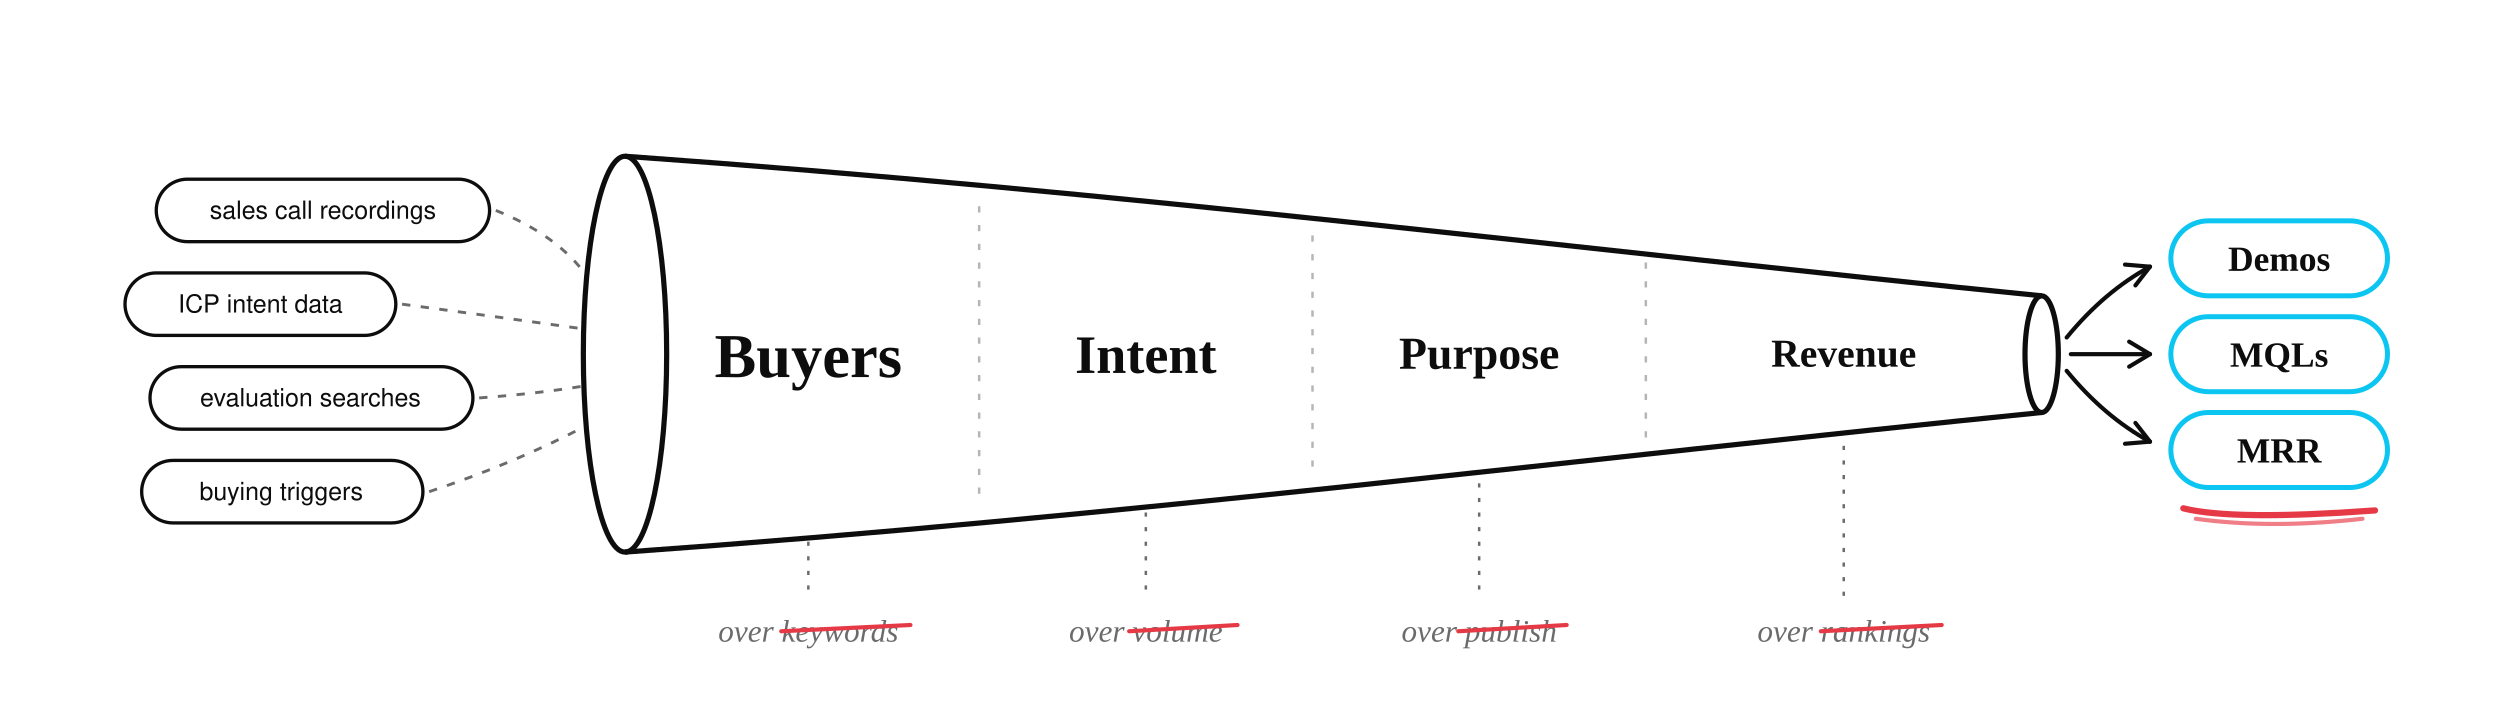
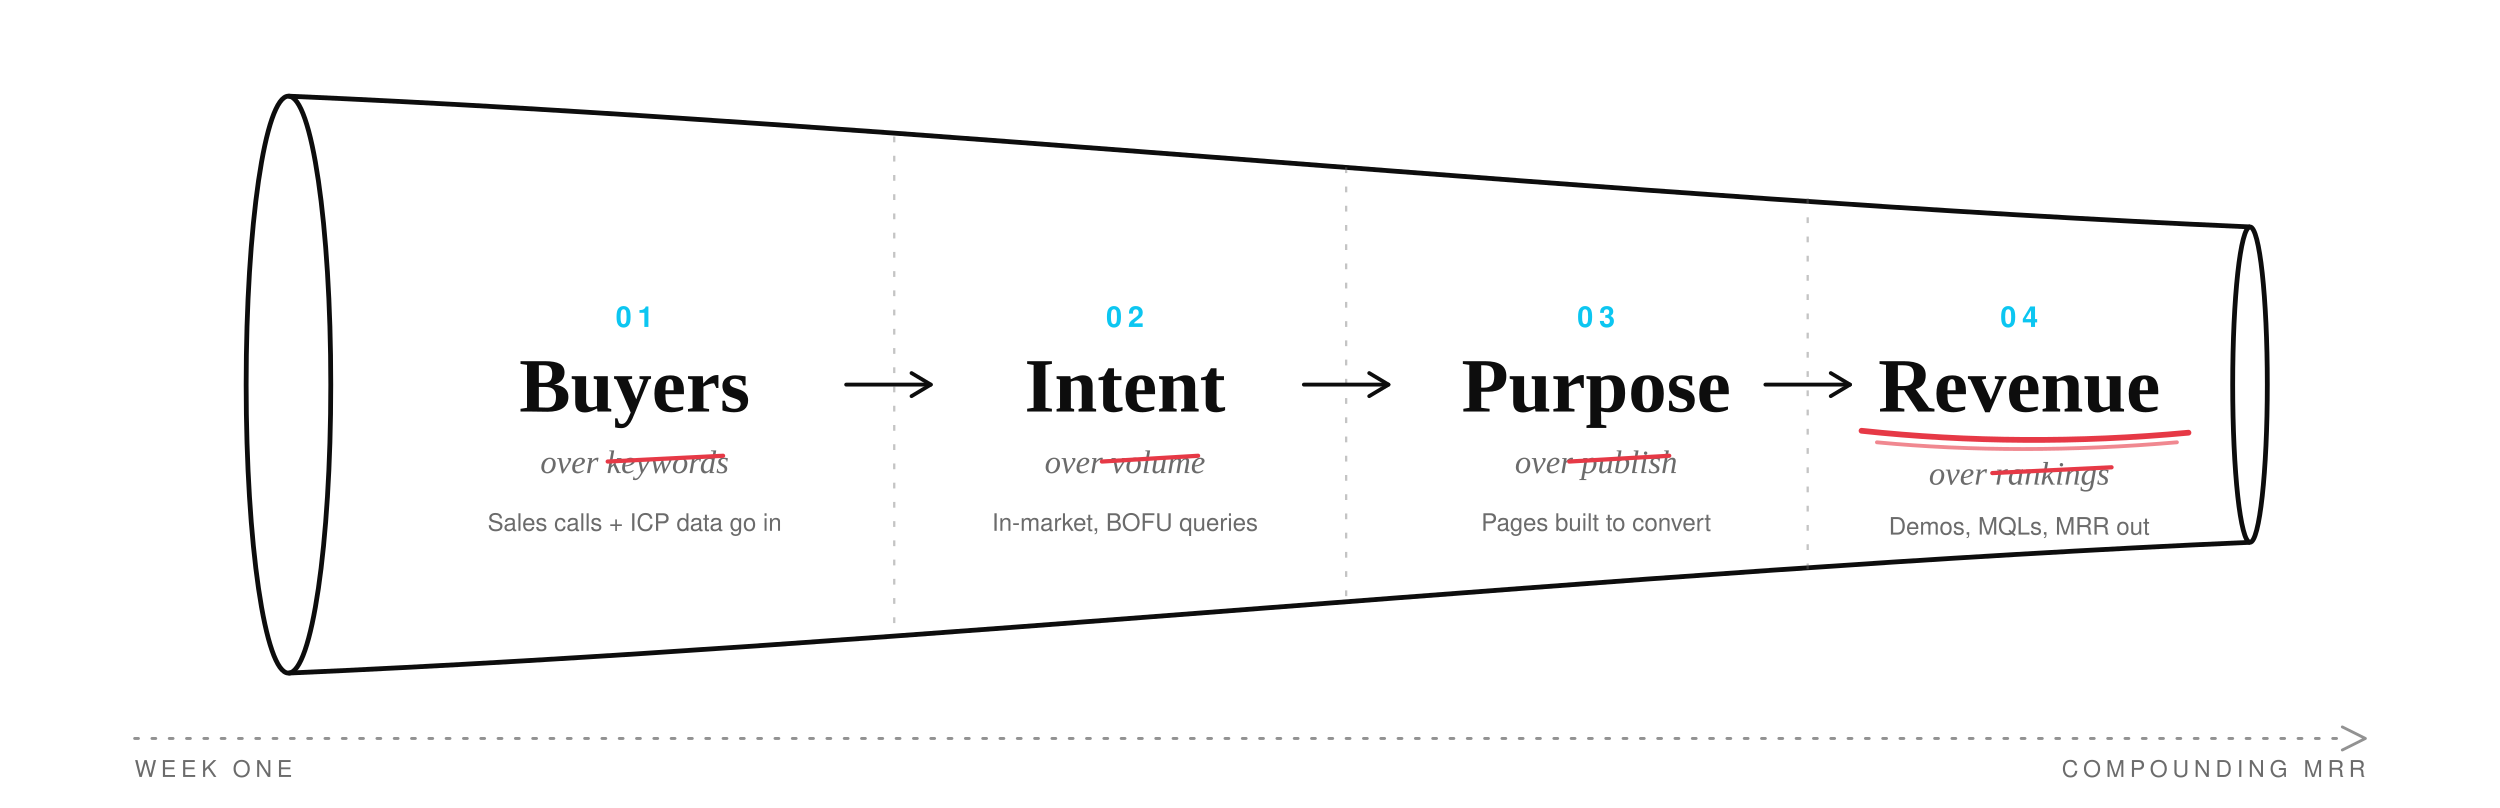
- <svg xmlns="http://www.w3.org/2000/svg" viewBox="0 0 1200 340" role="img" aria-labelledby="prFfTitle prFfDesc">
-   <g font-family="Helvetica, Arial, sans-serif" font-size="12" fill="#0D0D0D" text-anchor="middle">
-     <rect x="75" y="86" width="160" height="30" rx="15" fill="none" stroke="#0D0D0D" stroke-width="1.6" />
-     <text x="155" y="105">sales call recordings</text>
-     <rect x="60" y="131" width="130" height="30" rx="15" fill="none" stroke="#0D0D0D" stroke-width="1.6" />
-     <text x="125" y="150">ICP intent data</text>
-     <rect x="72" y="176" width="155" height="30" rx="15" fill="none" stroke="#0D0D0D" stroke-width="1.6" />
-     <text x="149" y="195">evaluation searches</text>
-     <rect x="68" y="221" width="135" height="30" rx="15" fill="none" stroke="#0D0D0D" stroke-width="1.6" />
-     <text x="135" y="240">buying triggers</text>
+ <svg xmlns="http://www.w3.org/2000/svg" viewBox="0 0 1300 420" role="img" aria-labelledby="prFfTitle prFfDesc">
+   <g fill="none" stroke="#0D0D0D" stroke-width="2.5">
+     <path d="M 150 50 C 470 64, 850 104, 1170 118" />
+     <path d="M 150 350 C 470 336, 850 296, 1170 282" />
+     <ellipse cx="150" cy="200" rx="22" ry="150" />
+     <ellipse cx="1170" cy="200" rx="9" ry="82" />
  </g>
-   <g fill="none" stroke="#6B6B6B" stroke-width="1.4" stroke-dasharray="4 5">
-     <path d="M 238 101 q 30 12 44 32" />
-     <path d="M 193 146 q 45 6 88 12" />
-     <path d="M 230 191 q 28 -2 52 -6" />
-     <path d="M 206 236 q 42 -14 76 -32" />
-   </g>
-   <g fill="none" stroke="#0D0D0D" stroke-width="2.5">
-     <path d="M 300 75 C 540 92, 760 120, 980 142" />
-     <path d="M 300 265 C 540 248, 760 220, 980 198" />
-     <ellipse cx="300" cy="170" rx="20" ry="95" />
-     <ellipse cx="980" cy="170" rx="8" ry="28" />
-   </g>
-   <g stroke="#6B6B6B" stroke-width="1.2" stroke-dasharray="3 6" opacity="0.5">
-     <line x1="470" y1="99" x2="470" y2="241" />
-     <line x1="630" y1="113" x2="630" y2="227" />
-     <line x1="790" y1="126" x2="790" y2="214" />
-   </g>
-   <g font-family="Georgia, 'Times New Roman', serif" font-weight="700" fill="#0D0D0D" text-anchor="middle">
-     <text x="388" y="181" font-size="30">Buyers</text>
-     <text x="550" y="179" font-size="26">Intent</text>
-     <text x="710" y="177" font-size="22">Purpose</text>
-     <text x="885" y="176" font-size="19">Revenue</text>
-   </g>
-   <g stroke="#6B6B6B" stroke-width="1.2" stroke-dasharray="2 5">
-     <line x1="388" y1="260" x2="388" y2="286" />
-     <line x1="550" y1="246" x2="550" y2="286" />
-     <line x1="710" y1="232" x2="710" y2="286" />
-     <line x1="885" y1="214" x2="885" y2="286" />
-   </g>
-   <g font-family="Georgia, 'Times New Roman', serif" font-size="15" font-style="italic" fill="#6B6B6B" text-anchor="middle">
-     <text x="388" y="308">over <tspan>keywords</tspan>
-     </text>
-     <text x="550" y="308">over <tspan>volume</tspan>
-     </text>
-     <text x="710" y="308">over <tspan>publish</tspan>
-     </text>
-     <text x="885" y="308">over <tspan>rankings</tspan>
-     </text>
-   </g>
-   <g stroke="#E63946" stroke-width="2" stroke-linecap="round">
-     <line x1="375" y1="303" x2="437" y2="300" />
-     <line x1="542" y1="303" x2="594" y2="300" />
-     <line x1="700" y1="303" x2="752" y2="300" />
-     <line x1="874" y1="303" x2="932" y2="300" />
+   <g stroke="#6B6B6B" stroke-width="1.2" stroke-dasharray="3 7" opacity="0.4">
+     <line x1="465" y1="71" x2="465" y2="329" />
+     <line x1="700" y1="87" x2="700" y2="313" />
+     <line x1="940" y1="103" x2="940" y2="297" />
  </g>
  <g fill="none" stroke="#0D0D0D" stroke-width="2" stroke-linecap="round">
-     <path d="M 992 162 q 18 -22 40 -34" />
-     <path d="M 1032 128 l -12 -1 M 1032 128 l -7 9" />
-     <path d="M 994 170 h 38" />
-     <path d="M 1032 170 l -10 -6 M 1032 170 l -10 6" />
-     <path d="M 992 178 q 18 22 40 34" />
-     <path d="M 1032 212 l -12 1 M 1032 212 l -7 -9" />
+     <path d="M 440 200 h 44" />
+     <path d="M 484 200 l -10 -6 M 484 200 l -10 6" />
+     <path d="M 678 200 h 44" />
+     <path d="M 722 200 l -10 -6 M 722 200 l -10 6" />
+     <path d="M 918 200 h 44" />
+     <path d="M 962 200 l -10 -6 M 962 200 l -10 6" />
  </g>
  <g text-anchor="middle">
-     <rect x="1042" y="106" width="104" height="36" rx="18" fill="none" stroke="#0CC6F1" stroke-width="2.4" />
-     <text x="1094" y="130" font-family="Georgia, 'Times New Roman', serif" font-size="17" font-weight="700" fill="#0D0D0D">Demos</text>
-     <rect x="1042" y="152" width="104" height="36" rx="18" fill="none" stroke="#0CC6F1" stroke-width="2.4" />
-     <text x="1094" y="176" font-family="Georgia, 'Times New Roman', serif" font-size="17" font-weight="700" fill="#0D0D0D">MQLs</text>
-     <rect x="1042" y="198" width="104" height="36" rx="18" fill="none" stroke="#0CC6F1" stroke-width="2.4" />
-     <text x="1094" y="222" font-family="Georgia, 'Times New Roman', serif" font-size="17" font-weight="700" fill="#0D0D0D">MRR</text>
-     <path d="M 1048 244 q 24 6 92 1" fill="none" stroke="#E63946" stroke-width="3" stroke-linecap="round" />
-     <path d="M 1054 249 q 36 5 80 0" fill="none" stroke="#E63946" stroke-width="2" stroke-linecap="round" opacity="0.65" />
+     <text x="330" y="170" font-family="Helvetica, Arial, sans-serif" font-size="15" font-weight="700" letter-spacing="3" fill="#0CC6F1">01</text>
+     <text x="330" y="214" font-family="Georgia, 'Times New Roman', serif" font-size="40" font-weight="700" fill="#0D0D0D">Buyers</text>
+     <text x="330" y="246" font-family="Georgia, 'Times New Roman', serif" font-size="17" font-style="italic" fill="#6B6B6B">over <tspan>keywords</tspan>
+     </text>
+     <line x1="316" y1="240" x2="376" y2="237" stroke="#E63946" stroke-width="2.2" stroke-linecap="round" />
+     <text x="330" y="276" font-family="Helvetica, Arial, sans-serif" font-size="12.5" fill="#6B6B6B">Sales calls + ICP data go in</text>
+     <text x="585" y="170" font-family="Helvetica, Arial, sans-serif" font-size="15" font-weight="700" letter-spacing="3" fill="#0CC6F1">02</text>
+     <text x="585" y="214" font-family="Georgia, 'Times New Roman', serif" font-size="40" font-weight="700" fill="#0D0D0D">Intent</text>
+     <text x="585" y="246" font-family="Georgia, 'Times New Roman', serif" font-size="17" font-style="italic" fill="#6B6B6B">over <tspan>volume</tspan>
+     </text>
+     <line x1="573" y1="240" x2="623" y2="237" stroke="#E63946" stroke-width="2.2" stroke-linecap="round" />
+     <text x="585" y="276" font-family="Helvetica, Arial, sans-serif" font-size="12.5" fill="#6B6B6B">In-market, BOFU queries</text>
+     <text x="830" y="170" font-family="Helvetica, Arial, sans-serif" font-size="15" font-weight="700" letter-spacing="3" fill="#0CC6F1">03</text>
+     <text x="830" y="214" font-family="Georgia, 'Times New Roman', serif" font-size="40" font-weight="700" fill="#0D0D0D">Purpose</text>
+     <text x="830" y="246" font-family="Georgia, 'Times New Roman', serif" font-size="17" font-style="italic" fill="#6B6B6B">over <tspan>publish</tspan>
+     </text>
+     <line x1="816" y1="240" x2="868" y2="237" stroke="#E63946" stroke-width="2.2" stroke-linecap="round" />
+     <text x="830" y="276" font-family="Helvetica, Arial, sans-serif" font-size="12.5" fill="#6B6B6B">Pages built to convert</text>
+     <text x="1050" y="170" font-family="Helvetica, Arial, sans-serif" font-size="15" font-weight="700" letter-spacing="3" fill="#0CC6F1">04</text>
+     <text x="1050" y="214" font-family="Georgia, 'Times New Roman', serif" font-size="40" font-weight="700" fill="#0D0D0D">Revenue</text>
+     <path d="M 968 224 q 84 9 170 1" fill="none" stroke="#E63946" stroke-width="3" stroke-linecap="round" />
+     <path d="M 976 230 q 74 7 156 0" fill="none" stroke="#E63946" stroke-width="2" stroke-linecap="round" opacity="0.6" />
+     <text x="1050" y="252" font-family="Georgia, 'Times New Roman', serif" font-size="17" font-style="italic" fill="#6B6B6B">over <tspan>rankings</tspan>
+     </text>
+     <line x1="1036" y1="246" x2="1098" y2="243" stroke="#E63946" stroke-width="2.2" stroke-linecap="round" />
+     <text x="1050" y="278" font-family="Helvetica, Arial, sans-serif" font-size="12.5" fill="#6B6B6B">Demos, MQLs, MRR out</text>
  </g>
+   <line x1="70" y1="384" x2="1218" y2="384" stroke="#0D0D0D" stroke-width="1.5" stroke-dasharray="2 7" stroke-linecap="round" opacity="0.45" />
+   <path d="M 1230 384 l -12 -6 M 1230 384 l -12 6" fill="none" stroke="#0D0D0D" stroke-width="1.5" stroke-linecap="round" opacity="0.45" />
+   <text x="70" y="404" font-family="Helvetica, Arial, sans-serif" font-size="12" letter-spacing="2.5" fill="#6B6B6B">WEEK ONE</text>
+   <text x="1230" y="404" text-anchor="end" font-family="Helvetica, Arial, sans-serif" font-size="12" letter-spacing="2.5" fill="#6B6B6B">COMPOUNDING MRR</text>
</svg>
